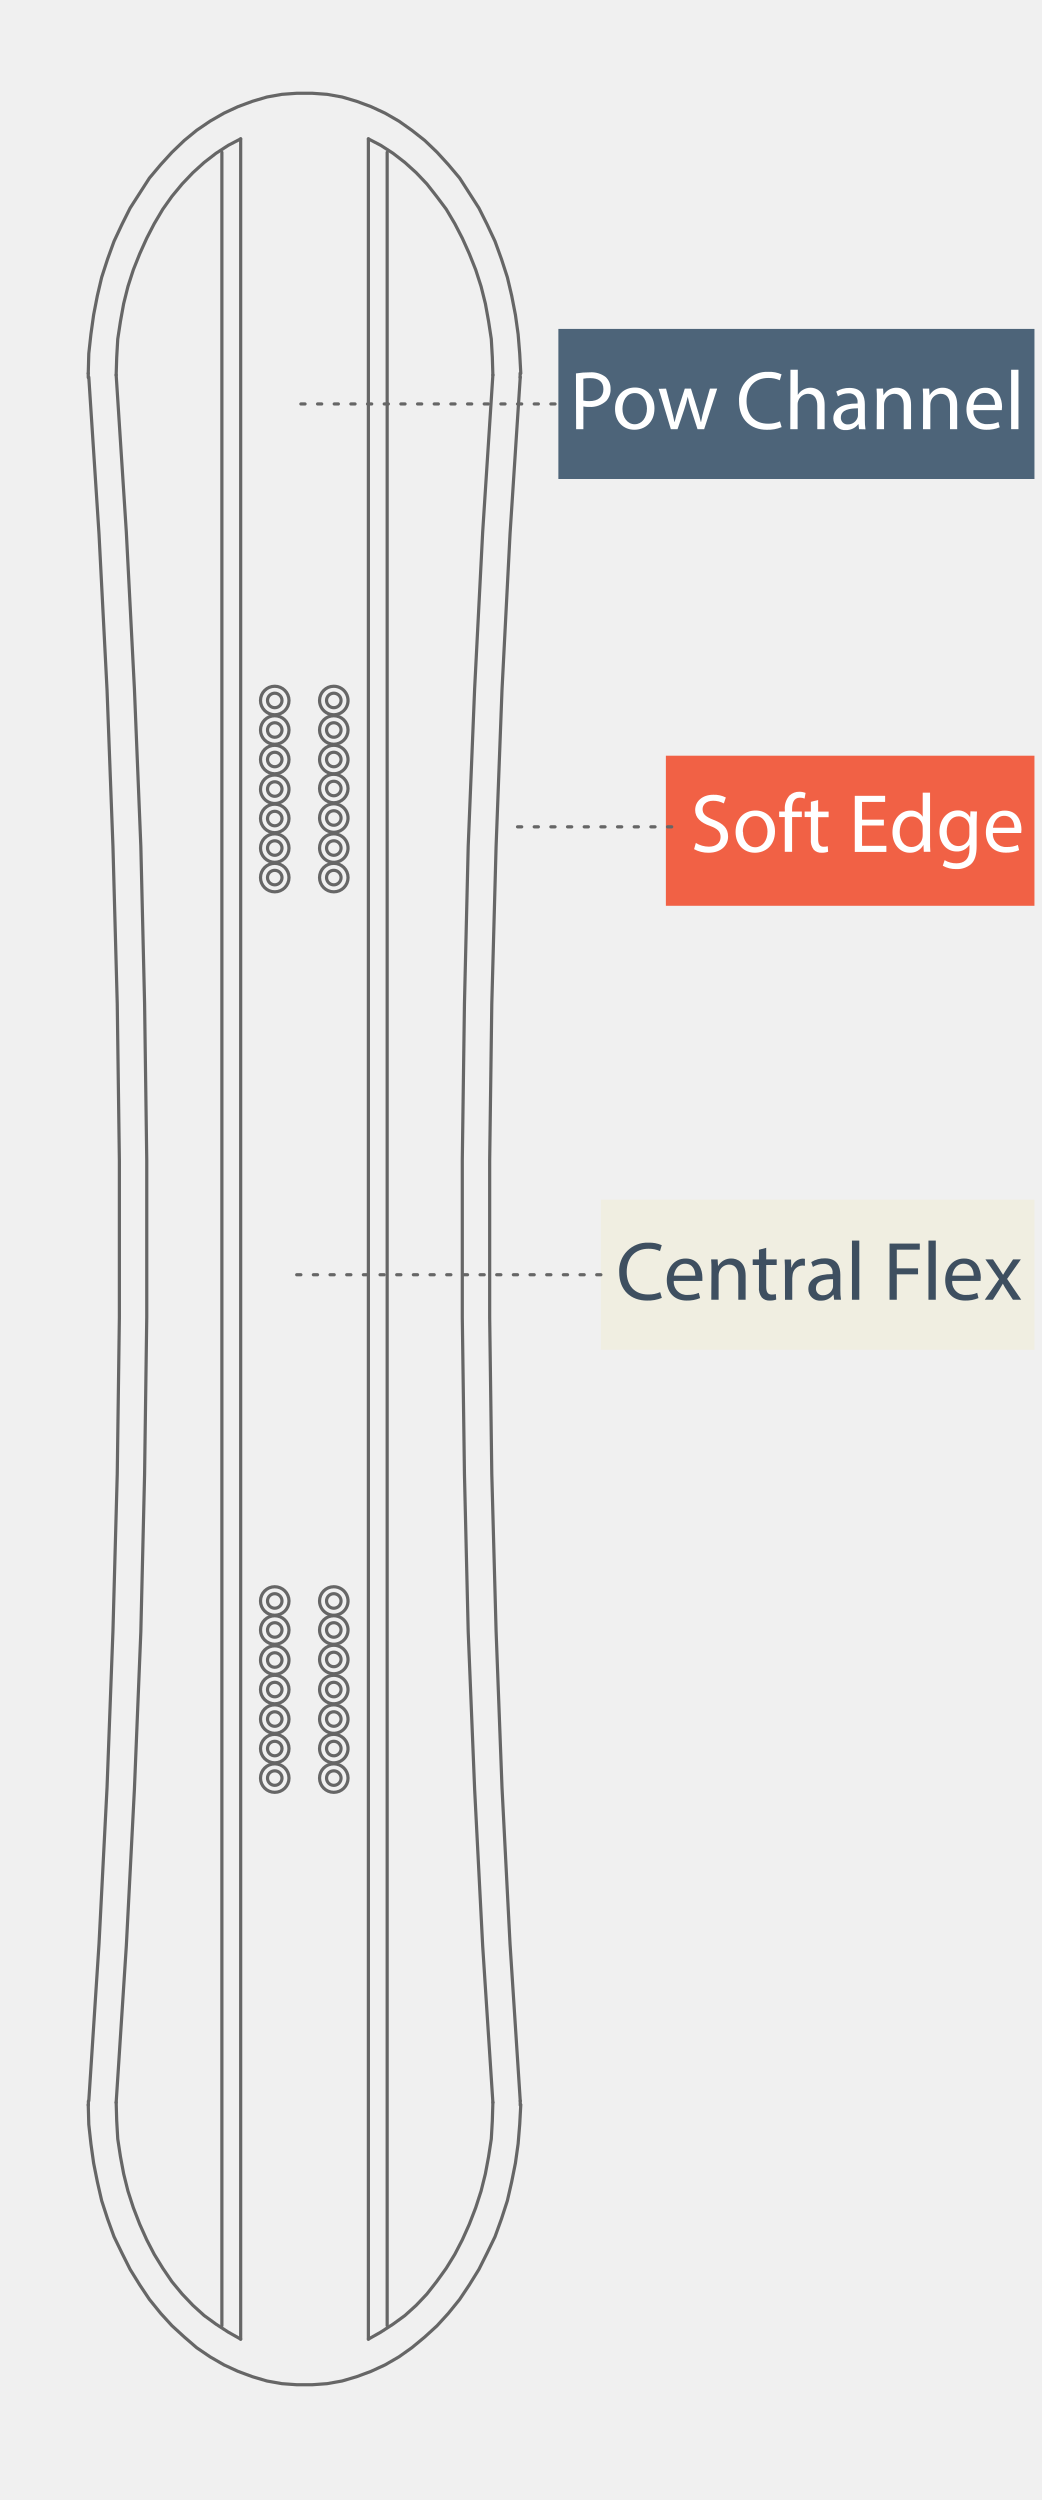
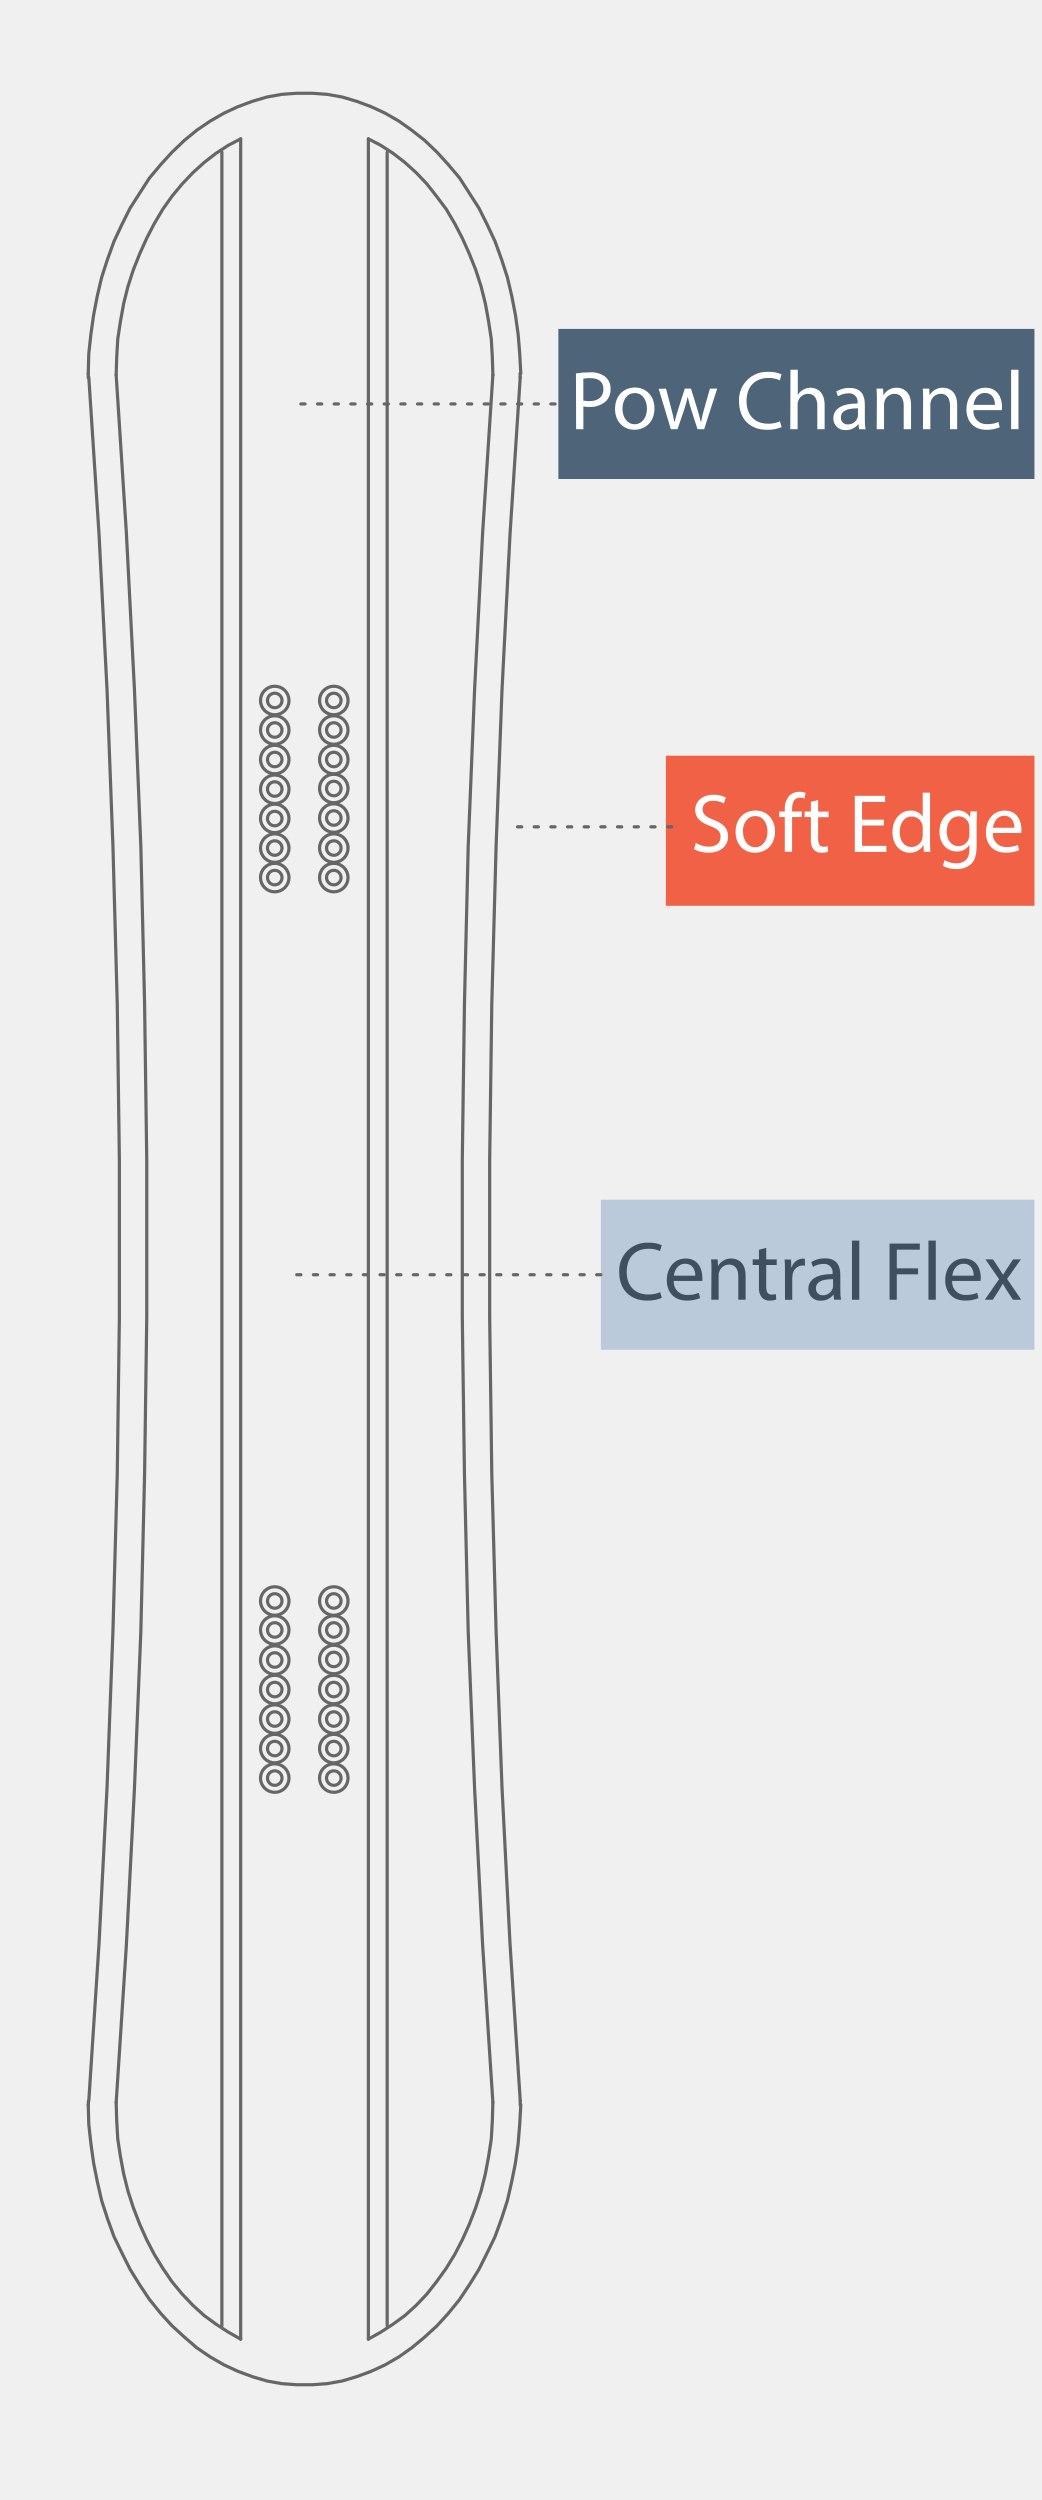
<svg xmlns="http://www.w3.org/2000/svg" id="Layer_1" data-name="Layer 1" viewBox="0 0 250 600">
  <defs>
-     <style>.cls-1{fill:#4d6479;}.cls-2{fill:#f16145;}.cls-3{fill:#f0eee1;}.cls-4{fill:#fff;}.cls-5,.cls-7{fill:none;stroke:#666;stroke-linecap:round;stroke-linejoin:round;stroke-width:0.77px;}.cls-5{stroke-dasharray:1 3 1 3 1 3;}.cls-6{fill:#3e4f60;}</style>
+     <style>.cls-1{fill:#4d6479;}.cls-2{fill:#f16145;}.cls-3{fill:#bbcada;}.cls-4{fill:#fff;}.cls-5,.cls-7{fill:none;stroke:#666;stroke-linecap:round;stroke-linejoin:round;stroke-width:0.77px;}.cls-5{stroke-dasharray:1 3 1 3 1 3;}.cls-6{fill:#3e4f60;}</style>
  </defs>
  <rect class="cls-1" x="134.01" y="78.94" width="114.26" height="36.02" />
  <rect class="cls-2" x="159.81" y="181.37" width="88.46" height="36.02" />
  <rect class="cls-3" x="144.21" y="287.93" width="104.06" height="36.02" />
  <path class="cls-4" d="M167,202.32a6.17,6.17,0,0,0,3.12.88c1.78,0,2.82-.94,2.82-2.3s-.72-2-2.54-2.68c-2.2-.78-3.56-1.92-3.56-3.82,0-2.1,1.74-3.66,4.36-3.66a6.12,6.12,0,0,1,3,.66l-.48,1.42a5.37,5.37,0,0,0-2.56-.64c-1.84,0-2.54,1.1-2.54,2,0,1.26.82,1.88,2.68,2.6,2.28.88,3.44,2,3.44,4s-1.54,3.88-4.72,3.88a7,7,0,0,1-3.44-.86Z" />
  <path class="cls-4" d="M186,199.52c0,3.58-2.48,5.14-4.82,5.14-2.62,0-4.64-1.92-4.64-5,0-3.24,2.12-5.14,4.8-5.14S186,196.56,186,199.52Zm-7.68.1c0,2.12,1.22,3.72,2.94,3.72s2.94-1.58,2.94-3.76c0-1.64-.82-3.72-2.9-3.72S178.27,197.78,178.27,199.62Z" />
  <path class="cls-4" d="M188.35,204.44V196.1H187v-1.34h1.36v-.46a4.56,4.56,0,0,1,1.12-3.38,3.37,3.37,0,0,1,2.36-.9,4.08,4.08,0,0,1,1.5.28l-.24,1.36a2.63,2.63,0,0,0-1.12-.22c-1.5,0-1.88,1.32-1.88,2.8v.52h2.34v1.34h-2.34v8.34Z" />
  <path class="cls-4" d="M196.35,192v2.78h2.52v1.34h-2.52v5.22c0,1.2.34,1.88,1.32,1.88a3.92,3.92,0,0,0,1-.12l.08,1.32a4.31,4.31,0,0,1-1.56.24,2.44,2.44,0,0,1-1.9-.74,3.59,3.59,0,0,1-.68-2.52V196.1h-1.5v-1.34h1.5v-2.32Z" />
  <path class="cls-4" d="M212.13,198.12h-5.24V203h5.84v1.46h-7.58V191h7.28v1.46h-5.54v4.26h5.24Z" />
  <path class="cls-4" d="M223.21,190.24v11.7c0,.86,0,1.84.08,2.5h-1.58l-.08-1.68h0a3.58,3.58,0,0,1-3.3,1.9c-2.34,0-4.14-2-4.14-4.92,0-3.22,2-5.2,4.34-5.2a3.24,3.24,0,0,1,2.92,1.48h0v-5.78Zm-1.76,8.46a3.11,3.11,0,0,0-.08-.74,2.59,2.59,0,0,0-2.54-2c-1.82,0-2.9,1.6-2.9,3.74,0,2,1,3.58,2.86,3.58a2.65,2.65,0,0,0,2.58-2.1,3.06,3.06,0,0,0,.08-.76Z" />
  <path class="cls-4" d="M234.47,194.76c0,.7-.08,1.48-.08,2.66V203c0,2.22-.44,3.58-1.38,4.42a5.13,5.13,0,0,1-3.52,1.16,6.25,6.25,0,0,1-3.22-.8l.44-1.34a5.46,5.46,0,0,0,2.84.76c1.8,0,3.12-.94,3.12-3.38v-1.08h0a3.46,3.46,0,0,1-3.08,1.62c-2.4,0-4.12-2-4.12-4.72,0-3.28,2.14-5.14,4.36-5.14a3.22,3.22,0,0,1,3,1.68h0l.08-1.46Zm-1.82,3.82a2.51,2.51,0,0,0-.1-.8,2.54,2.54,0,0,0-2.46-1.86c-1.68,0-2.88,1.42-2.88,3.66,0,1.9,1,3.48,2.86,3.48a2.57,2.57,0,0,0,2.44-1.8,3.06,3.06,0,0,0,.14-.94Z" />
  <path class="cls-4" d="M238.29,199.92a3.1,3.1,0,0,0,3.32,3.36,6.36,6.36,0,0,0,2.68-.5l.3,1.26a7.84,7.84,0,0,1-3.22.6c-3,0-4.76-2-4.76-4.88s1.72-5.22,4.54-5.22c3.16,0,4,2.78,4,4.56a6.64,6.64,0,0,1-.06.82Zm5.16-1.26c0-1.12-.46-2.86-2.44-2.86-1.78,0-2.56,1.64-2.7,2.86Z" />
  <line class="cls-5" x1="161.21" y1="198.44" x2="122.83" y2="198.44" />
  <line class="cls-5" x1="144.21" y1="305.94" x2="70.83" y2="305.94" />
  <path class="cls-6" d="M158.84,311.5a8.71,8.71,0,0,1-3.56.64c-3.81,0-6.67-2.4-6.67-6.82a6.71,6.71,0,0,1,7-7.08,7.24,7.24,0,0,1,3.21.6l-.42,1.42a6.35,6.35,0,0,0-2.73-.56c-3.16,0-5.26,2-5.26,5.56,0,3.3,1.9,5.42,5.18,5.42a7,7,0,0,0,2.85-.56Z" />
  <path class="cls-6" d="M161.71,307.42a3.1,3.1,0,0,0,3.32,3.36,6.36,6.36,0,0,0,2.68-.5l.31,1.26a7.9,7.9,0,0,1-3.23.6c-3,0-4.76-2-4.76-4.88s1.72-5.22,4.54-5.22c3.17,0,4,2.78,4,4.56,0,.36,0,.64,0,.82Zm5.16-1.26c0-1.12-.46-2.86-2.44-2.86-1.78,0-2.56,1.64-2.7,2.86Z" />
  <path class="cls-6" d="M170.75,304.88c0-1,0-1.82-.08-2.62h1.56l.1,1.6h0a3.56,3.56,0,0,1,3.2-1.82c1.34,0,3.42.8,3.42,4.12v5.78h-1.76v-5.58c0-1.56-.58-2.86-2.24-2.86a2.5,2.5,0,0,0-2.36,1.8,2.53,2.53,0,0,0-.12.82v5.82h-1.76Z" />
  <path class="cls-6" d="M183.89,299.48v2.78h2.52v1.34h-2.52v5.22c0,1.2.34,1.88,1.32,1.88a3.92,3.92,0,0,0,1-.12l.08,1.32a4.31,4.31,0,0,1-1.56.24,2.44,2.44,0,0,1-1.9-.74,3.59,3.59,0,0,1-.68-2.52V303.6h-1.5v-1.34h1.5v-2.32Z" />
  <path class="cls-6" d="M188.39,305.28c0-1.14,0-2.12-.08-3h1.54l.06,1.9H190a2.9,2.9,0,0,1,2.68-2.12,1.9,1.9,0,0,1,.5.06v1.66a2.64,2.64,0,0,0-.6-.06,2.47,2.47,0,0,0-2.36,2.26,5,5,0,0,0-.08.82v5.16h-1.74Z" />
  <path class="cls-6" d="M200.19,311.94l-.14-1.22H200a3.61,3.61,0,0,1-3,1.44,2.76,2.76,0,0,1-3-2.78c0-2.34,2.08-3.62,5.82-3.6v-.2a2,2,0,0,0-2.2-2.24,4.82,4.82,0,0,0-2.52.72l-.4-1.16A6,6,0,0,1,198,302c3,0,3.68,2,3.68,4v3.62a13.63,13.63,0,0,0,.16,2.32Zm-.26-4.94c-1.92,0-4.1.3-4.1,2.18a1.56,1.56,0,0,0,1.66,1.68,2.41,2.41,0,0,0,2.34-1.62,1.84,1.84,0,0,0,.1-.56Z" />
  <path class="cls-6" d="M204.47,297.74h1.76v14.2h-1.76Z" />
  <path class="cls-6" d="M213.49,298.46h7.26v1.46h-5.52v4.48h5.1v1.44h-5.1v6.1h-1.74Z" />
  <path class="cls-6" d="M222.83,297.74h1.76v14.2h-1.76Z" />
  <path class="cls-6" d="M228.53,307.42a3.1,3.1,0,0,0,3.32,3.36,6.36,6.36,0,0,0,2.68-.5l.3,1.26a7.84,7.84,0,0,1-3.22.6c-3,0-4.76-2-4.76-4.88s1.72-5.22,4.54-5.22c3.16,0,4,2.78,4,4.56a6.64,6.64,0,0,1-.06.82Zm5.16-1.26c0-1.12-.46-2.86-2.44-2.86-1.78,0-2.56,1.64-2.7,2.86Z" />
  <path class="cls-6" d="M238.33,302.26l1.38,2.08c.36.54.66,1,1,1.58h.06c.32-.58.64-1.08,1-1.6l1.36-2.06H245l-3.3,4.68,3.4,5h-2l-1.42-2.18c-.38-.56-.7-1.1-1-1.68h0c-.32.58-.66,1.1-1,1.68l-1.4,2.18h-1.94l3.44-4.94-3.28-4.74Z" />
  <line class="cls-5" x1="133.21" y1="96.95" x2="70.83" y2="96.95" />
  <path class="cls-4" d="M138.23,89.62a20.17,20.17,0,0,1,3.34-.26,5.59,5.59,0,0,1,3.78,1.12,3.65,3.65,0,0,1,1.18,2.83,4,4,0,0,1-1,2.88,5.59,5.59,0,0,1-4.12,1.48,6,6,0,0,1-1.4-.12V103h-1.74ZM140,96.13a5.84,5.84,0,0,0,1.44.14c2.1,0,3.38-1,3.38-2.88s-1.26-2.64-3.18-2.64a7.3,7.3,0,0,0-1.64.14Z" />
  <path class="cls-4" d="M157.07,98c0,3.58-2.48,5.14-4.82,5.14-2.62,0-4.64-1.92-4.64-5,0-3.24,2.12-5.14,4.8-5.14S157.07,95.07,157.07,98Zm-7.68.1c0,2.12,1.22,3.72,2.94,3.72s2.94-1.58,2.94-3.76c0-1.64-.82-3.72-2.9-3.72S149.39,96.29,149.39,98.13Z" />
  <path class="cls-4" d="M159.85,93.27l1.28,4.92c.28,1.08.54,2.08.72,3.08h.06c.22-1,.54-2,.86-3.06l1.58-4.94h1.48l1.5,4.84c.36,1.16.65,2.18.86,3.16h.07a29.11,29.11,0,0,1,.74-3.14l1.38-4.86h1.74L169,103h-1.6l-1.49-4.62a32.26,32.26,0,0,1-.86-3.18h0a28.64,28.64,0,0,1-.88,3.2l-1.56,4.6H161l-2.92-9.68Z" />
  <path class="cls-4" d="M187.59,102.51a8.64,8.64,0,0,1-3.56.64c-3.8,0-6.66-2.4-6.66-6.82a6.72,6.72,0,0,1,7-7.09,7.23,7.23,0,0,1,3.2.6l-.42,1.43a6.34,6.34,0,0,0-2.72-.56c-3.16,0-5.26,2-5.26,5.56,0,3.3,1.9,5.42,5.18,5.42a7,7,0,0,0,2.84-.56Z" />
  <path class="cls-4" d="M189.71,88.74h1.76v6.05h0a3.27,3.27,0,0,1,1.26-1.24,3.62,3.62,0,0,1,1.8-.5c1.3,0,3.38.8,3.38,4.14V103h-1.76V97.39c0-1.56-.58-2.88-2.24-2.88a2.53,2.53,0,0,0-2.36,1.76,2.13,2.13,0,0,0-.12.84V103h-1.76Z" />
  <path class="cls-4" d="M206.17,103l-.14-1.22H206a3.61,3.61,0,0,1-3,1.44,2.76,2.76,0,0,1-3-2.78c0-2.34,2.08-3.62,5.82-3.6v-.2a2,2,0,0,0-2.2-2.24,4.82,4.82,0,0,0-2.52.72l-.4-1.16a6,6,0,0,1,3.18-.86c3,0,3.68,2,3.68,4v3.62a13.63,13.63,0,0,0,.16,2.32ZM205.91,98c-1.92,0-4.1.3-4.1,2.18a1.56,1.56,0,0,0,1.66,1.68,2.41,2.41,0,0,0,2.34-1.62,1.84,1.84,0,0,0,.1-.56Z" />
  <path class="cls-4" d="M210.45,95.89c0-1,0-1.82-.08-2.62h1.56l.1,1.6h0a3.56,3.56,0,0,1,3.2-1.82c1.34,0,3.42.8,3.42,4.12V103h-1.76V97.37c0-1.56-.58-2.86-2.24-2.86a2.5,2.5,0,0,0-2.36,1.8,2.53,2.53,0,0,0-.12.82V103h-1.76Z" />
  <path class="cls-4" d="M221.55,95.89c0-1,0-1.82-.08-2.62H223l.1,1.6h0a3.56,3.56,0,0,1,3.2-1.82c1.34,0,3.42.8,3.42,4.12V103H228V97.37c0-1.56-.58-2.86-2.24-2.86a2.5,2.5,0,0,0-2.36,1.8,2.53,2.53,0,0,0-.12.82V103h-1.76Z" />
  <path class="cls-4" d="M233.63,98.43a3.1,3.1,0,0,0,3.32,3.36,6.36,6.36,0,0,0,2.68-.5l.3,1.26a7.84,7.84,0,0,1-3.22.6c-3,0-4.76-2-4.76-4.88s1.72-5.22,4.54-5.22c3.16,0,4,2.78,4,4.56a6.64,6.64,0,0,1-.06.82Zm5.16-1.26c0-1.12-.46-2.86-2.44-2.86-1.78,0-2.56,1.64-2.7,2.86Z" />
  <path class="cls-4" d="M242.67,88.74h1.76V103h-1.76Z" />
  <line class="cls-7" x1="57.76" y1="561.39" x2="57.76" y2="33.33" />
  <line class="cls-7" x1="53.25" y1="558.17" x2="53.25" y2="36.55" />
  <line class="cls-7" x1="88.41" y1="561.39" x2="88.41" y2="33.33" />
  <line class="cls-7" x1="92.92" y1="558.17" x2="92.92" y2="36.55" />
  <polyline class="cls-7" points="27.88 504.59 28.01 508.97 28.26 513.35 28.91 517.6 29.68 521.72 30.71 525.85 32 529.84 33.54 533.83 35.22 537.57 37.02 541.04 39.08 544.39 41.27 547.61 43.72 550.57 46.3 553.28 49 555.73 51.83 557.79 54.8 559.72 57.76 561.39" />
  <polyline class="cls-7" points="88.41 561.39 91.37 559.72 94.34 557.79 97.17 555.73 99.88 553.28 102.45 550.57 104.77 547.61 107.09 544.39 109.15 541.04 110.95 537.57 112.63 533.83 114.17 529.84 115.46 525.85 116.49 521.72 117.26 517.6 117.91 513.35 118.16 508.97 118.29 504.59" />
  <polyline class="cls-7" points="27.88 504.59 30.32 466.99 32.26 429.38 33.8 391.64 34.7 353.9 35.22 316.16 35.22 278.43 34.7 240.82 33.8 203.08 32.26 165.34 30.32 127.73 27.88 90" />
  <polyline class="cls-7" points="118.29 90 118.16 85.75 117.91 81.37 117.26 77.12 116.49 72.87 115.46 68.75 114.17 64.75 112.63 60.89 110.95 57.16 109.15 53.68 107.09 50.2 104.77 47.11 102.45 44.15 99.88 41.44 97.17 38.99 94.34 36.8 91.37 34.87 88.41 33.33" />
  <polyline class="cls-7" points="57.76 33.33 54.8 34.87 51.83 36.8 49 38.99 46.3 41.44 43.72 44.15 41.27 47.11 39.08 50.2 37.02 53.68 35.22 57.16 33.54 60.89 32 64.75 30.71 68.75 29.68 72.87 28.91 77.12 28.26 81.37 28.01 85.75 27.88 90" />
  <polyline class="cls-7" points="118.29 90 115.84 127.73 113.91 165.34 112.37 203.08 111.47 240.82 110.95 278.43 110.95 316.16 111.47 353.9 112.37 391.64 113.91 429.38 115.84 466.99 118.29 504.59" />
  <path class="cls-7" d="M62.52,426.74a3.42,3.42,0,1,0,3.42-3.42,3.42,3.42,0,0,0-3.42,3.42" />
  <path class="cls-7" d="M64.2,426.74A1.74,1.74,0,1,0,65.94,425a1.73,1.73,0,0,0-1.74,1.74" />
  <path class="cls-7" d="M62.52,412.57a3.42,3.42,0,1,0,3.42-3.41,3.42,3.42,0,0,0-3.42,3.41" />
  <path class="cls-7" d="M64.2,412.57a1.74,1.74,0,1,0,1.74-1.74,1.74,1.74,0,0,0-1.74,1.74" />
  <path class="cls-7" d="M62.52,398.4A3.42,3.42,0,1,0,65.94,395a3.41,3.41,0,0,0-3.42,3.41" />
  <path class="cls-7" d="M64.2,398.4a1.74,1.74,0,1,0,1.74-1.74,1.74,1.74,0,0,0-1.74,1.74" />
  <path class="cls-7" d="M62.52,384.23a3.42,3.42,0,1,0,3.42-3.41,3.42,3.42,0,0,0-3.42,3.41" />
  <path class="cls-7" d="M64.2,384.23a1.74,1.74,0,1,0,1.74-1.74,1.74,1.74,0,0,0-1.74,1.74" />
  <path class="cls-7" d="M76.69,426.74a3.42,3.42,0,1,0,3.41-3.42,3.41,3.41,0,0,0-3.41,3.42" />
  <path class="cls-7" d="M78.37,426.74A1.74,1.74,0,1,0,80.1,425a1.72,1.72,0,0,0-1.73,1.74" />
  <path class="cls-7" d="M76.69,412.57a3.42,3.42,0,1,0,3.41-3.41,3.41,3.41,0,0,0-3.41,3.41" />
  <path class="cls-7" d="M78.37,412.57a1.74,1.74,0,1,0,1.73-1.74,1.73,1.73,0,0,0-1.73,1.74" />
  <path class="cls-7" d="M76.69,398.27a3.42,3.42,0,1,0,3.41-3.41,3.42,3.42,0,0,0-3.41,3.41" />
  <path class="cls-7" d="M78.37,398.27a1.74,1.74,0,1,0,1.73-1.74,1.73,1.73,0,0,0-1.73,1.74" />
  <path class="cls-7" d="M76.69,384.23a3.42,3.42,0,1,0,3.41-3.41,3.42,3.42,0,0,0-3.41,3.41" />
  <path class="cls-7" d="M78.37,384.23a1.74,1.74,0,1,0,1.73-1.74,1.73,1.73,0,0,0-1.73,1.74" />
  <path class="cls-7" d="M62.52,210.62a3.42,3.42,0,1,0,3.42-3.42,3.42,3.42,0,0,0-3.42,3.42" />
  <path class="cls-7" d="M64.2,210.62a1.74,1.74,0,1,0,1.74-1.74,1.73,1.73,0,0,0-1.74,1.74" />
  <path class="cls-7" d="M62.52,196.45A3.42,3.42,0,1,0,65.94,193a3.42,3.42,0,0,0-3.42,3.41" />
  <path class="cls-7" d="M64.2,196.45a1.74,1.74,0,1,0,1.74-1.74,1.74,1.74,0,0,0-1.74,1.74" />
  <path class="cls-7" d="M62.52,182.28a3.42,3.42,0,1,0,3.42-3.41,3.41,3.41,0,0,0-3.42,3.41" />
  <path class="cls-7" d="M64.2,182.28a1.74,1.74,0,1,0,1.74-1.74,1.74,1.74,0,0,0-1.74,1.74" />
  <path class="cls-7" d="M62.52,168.11a3.42,3.42,0,1,0,3.42-3.41,3.42,3.42,0,0,0-3.42,3.41" />
  <path class="cls-7" d="M64.2,168.11a1.74,1.74,0,1,0,1.74-1.74,1.74,1.74,0,0,0-1.74,1.74" />
  <path class="cls-7" d="M76.69,210.62a3.42,3.42,0,1,0,3.41-3.42,3.41,3.41,0,0,0-3.41,3.42" />
  <path class="cls-7" d="M78.37,210.62a1.74,1.74,0,1,0,1.73-1.74,1.72,1.72,0,0,0-1.73,1.74" />
  <path class="cls-7" d="M76.69,196.32a3.42,3.42,0,1,0,3.41-3.41,3.41,3.41,0,0,0-3.41,3.41" />
  <path class="cls-7" d="M78.37,196.32a1.74,1.74,0,1,0,1.73-1.74,1.73,1.73,0,0,0-1.73,1.74" />
  <path class="cls-7" d="M76.69,182.28a3.42,3.42,0,1,0,3.41-3.41,3.41,3.41,0,0,0-3.41,3.41" />
  <path class="cls-7" d="M78.37,182.28a1.74,1.74,0,1,0,1.73-1.74,1.73,1.73,0,0,0-1.73,1.74" />
  <path class="cls-7" d="M76.69,168.11a3.42,3.42,0,1,0,3.41-3.41,3.42,3.42,0,0,0-3.41,3.41" />
  <path class="cls-7" d="M78.37,168.11a1.74,1.74,0,1,0,1.73-1.74,1.73,1.73,0,0,0-1.73,1.74" />
  <path class="cls-7" d="M64.2,419.65a1.74,1.74,0,1,0,1.74-1.74,1.74,1.74,0,0,0-1.74,1.74" />
  <path class="cls-7" d="M62.52,419.65a3.42,3.42,0,1,0,3.42-3.41,3.42,3.42,0,0,0-3.42,3.41" />
  <path class="cls-7" d="M64.2,405.48a1.74,1.74,0,1,0,1.74-1.73,1.74,1.74,0,0,0-1.74,1.73" />
  <path class="cls-7" d="M62.52,405.48a3.42,3.42,0,1,0,3.42-3.41,3.42,3.42,0,0,0-3.42,3.41" />
  <path class="cls-7" d="M64.2,391.19a1.74,1.74,0,1,0,1.74-1.74,1.74,1.74,0,0,0-1.74,1.74" />
  <path class="cls-7" d="M62.52,391.19a3.42,3.42,0,1,0,3.42-3.41,3.42,3.42,0,0,0-3.42,3.41" />
  <path class="cls-7" d="M78.37,419.65a1.74,1.74,0,1,0,1.73-1.74,1.73,1.73,0,0,0-1.73,1.74" />
  <path class="cls-7" d="M76.69,419.65a3.42,3.42,0,1,0,3.41-3.41,3.42,3.42,0,0,0-3.41,3.41" />
  <path class="cls-7" d="M78.37,405.48a1.74,1.74,0,1,0,1.73-1.73,1.73,1.73,0,0,0-1.73,1.73" />
  <path class="cls-7" d="M76.69,405.48a3.42,3.42,0,1,0,3.41-3.41,3.42,3.42,0,0,0-3.41,3.41" />
  <path class="cls-7" d="M78.37,391.19a1.74,1.74,0,1,0,1.73-1.74,1.73,1.73,0,0,0-1.73,1.74" />
  <path class="cls-7" d="M76.69,391.19a3.42,3.42,0,1,0,3.41-3.41,3.41,3.41,0,0,0-3.41,3.41" />
  <path class="cls-7" d="M62.52,203.53a3.42,3.42,0,1,0,3.42-3.41,3.42,3.42,0,0,0-3.42,3.41" />
  <path class="cls-7" d="M64.2,203.53a1.74,1.74,0,1,0,1.74-1.74,1.74,1.74,0,0,0-1.74,1.74" />
  <path class="cls-7" d="M62.52,189.36A3.42,3.42,0,1,0,65.94,186a3.42,3.42,0,0,0-3.42,3.41" />
  <path class="cls-7" d="M64.2,189.36a1.74,1.74,0,1,0,1.74-1.73,1.74,1.74,0,0,0-1.74,1.73" />
  <path class="cls-7" d="M62.52,175.2a3.42,3.42,0,1,0,3.42-3.42,3.42,3.42,0,0,0-3.42,3.42" />
  <path class="cls-7" d="M64.2,175.2a1.74,1.74,0,1,0,1.74-1.74,1.74,1.74,0,0,0-1.74,1.74" />
  <path class="cls-7" d="M76.69,203.53a3.42,3.42,0,1,0,3.41-3.41,3.42,3.42,0,0,0-3.41,3.41" />
  <path class="cls-7" d="M78.37,203.53a1.74,1.74,0,1,0,1.73-1.74,1.73,1.73,0,0,0-1.73,1.74" />
  <path class="cls-7" d="M76.69,189.24a3.42,3.42,0,1,0,3.41-3.42,3.41,3.41,0,0,0-3.41,3.42" />
  <path class="cls-7" d="M78.37,189.24a1.74,1.74,0,1,0,1.73-1.74,1.72,1.72,0,0,0-1.73,1.74" />
  <path class="cls-7" d="M76.69,175.2a3.42,3.42,0,1,0,3.41-3.42,3.41,3.41,0,0,0-3.41,3.42" />
  <path class="cls-7" d="M78.37,175.2a1.74,1.74,0,1,0,1.73-1.74,1.73,1.73,0,0,0-1.73,1.74" />
  <polyline class="cls-7" points="124.99 89.61 124.73 84.85 124.35 80.21 123.7 75.57 122.8 70.94 121.77 66.56 120.35 62.18 118.81 57.93 116.88 53.81 114.94 49.94 112.63 46.34 110.31 42.73 107.6 39.51 104.9 36.55 101.94 33.71 98.84 31.27 95.75 29.08 92.4 27.15 89.06 25.6 85.58 24.31 82.1 23.28 78.49 22.64 74.89 22.38 71.28 22.38 67.67 22.64 64.07 23.28 60.59 24.31 57.11 25.6 53.77 27.15 50.42 29.08 47.2 31.27 44.23 33.71 41.27 36.55 38.57 39.51 35.86 42.73 33.54 46.34 31.23 49.94 29.29 53.81 27.36 57.93 25.82 62.18 24.4 66.56 23.37 70.94 22.47 75.57 21.82 80.21 21.31 84.85 21.18 89.61" />
  <polyline class="cls-7" points="21.18 505.11 21.31 509.87 21.82 514.51 22.47 519.15 23.37 523.65 24.4 528.16 25.82 532.54 27.36 536.79 29.29 540.78 31.23 544.65 33.54 548.38 35.86 551.86 38.57 555.21 41.27 558.17 44.23 560.88 47.2 563.45 50.42 565.64 53.77 567.58 57.11 569.12 60.59 570.41 64.07 571.44 67.67 572.08 71.28 572.34 74.89 572.34 78.49 572.08 82.1 571.44 85.58 570.41 89.06 569.12 92.4 567.58 95.75 565.64 98.84 563.45 101.94 560.88 104.9 558.17 107.6 555.21 110.31 551.86 112.63 548.38 114.94 544.65 116.88 540.78 118.81 536.79 120.35 532.54 121.77 528.16 122.8 523.65 123.7 519.15 124.35 514.51 124.73 509.87 124.99 505.11" />
  <polyline class="cls-7" points="21.31 504.21 23.76 466.6 25.69 428.99 27.11 391.38 28.14 353.77 28.65 316.16 28.65 278.56 28.14 240.95 27.11 203.21 25.69 165.6 23.76 128.12 21.31 90.51" />
  <polyline class="cls-7" points="124.86 90.51 122.41 128.12 120.48 165.6 119.06 203.21 118.03 240.95 117.52 278.56 117.52 316.16 118.03 353.77 119.06 391.38 120.48 428.99 122.41 466.6 124.86 504.21" />
  <path class="cls-7" d="M21.21,504.28q0,.48,0,1" />
  <path class="cls-7" d="M124.86,505.24q0-.48,0-1" />
  <path class="cls-7" d="M124.83,90.57q0-.48,0-1" />
  <path class="cls-7" d="M21.18,89.61q0,.48,0,1" />
</svg>
